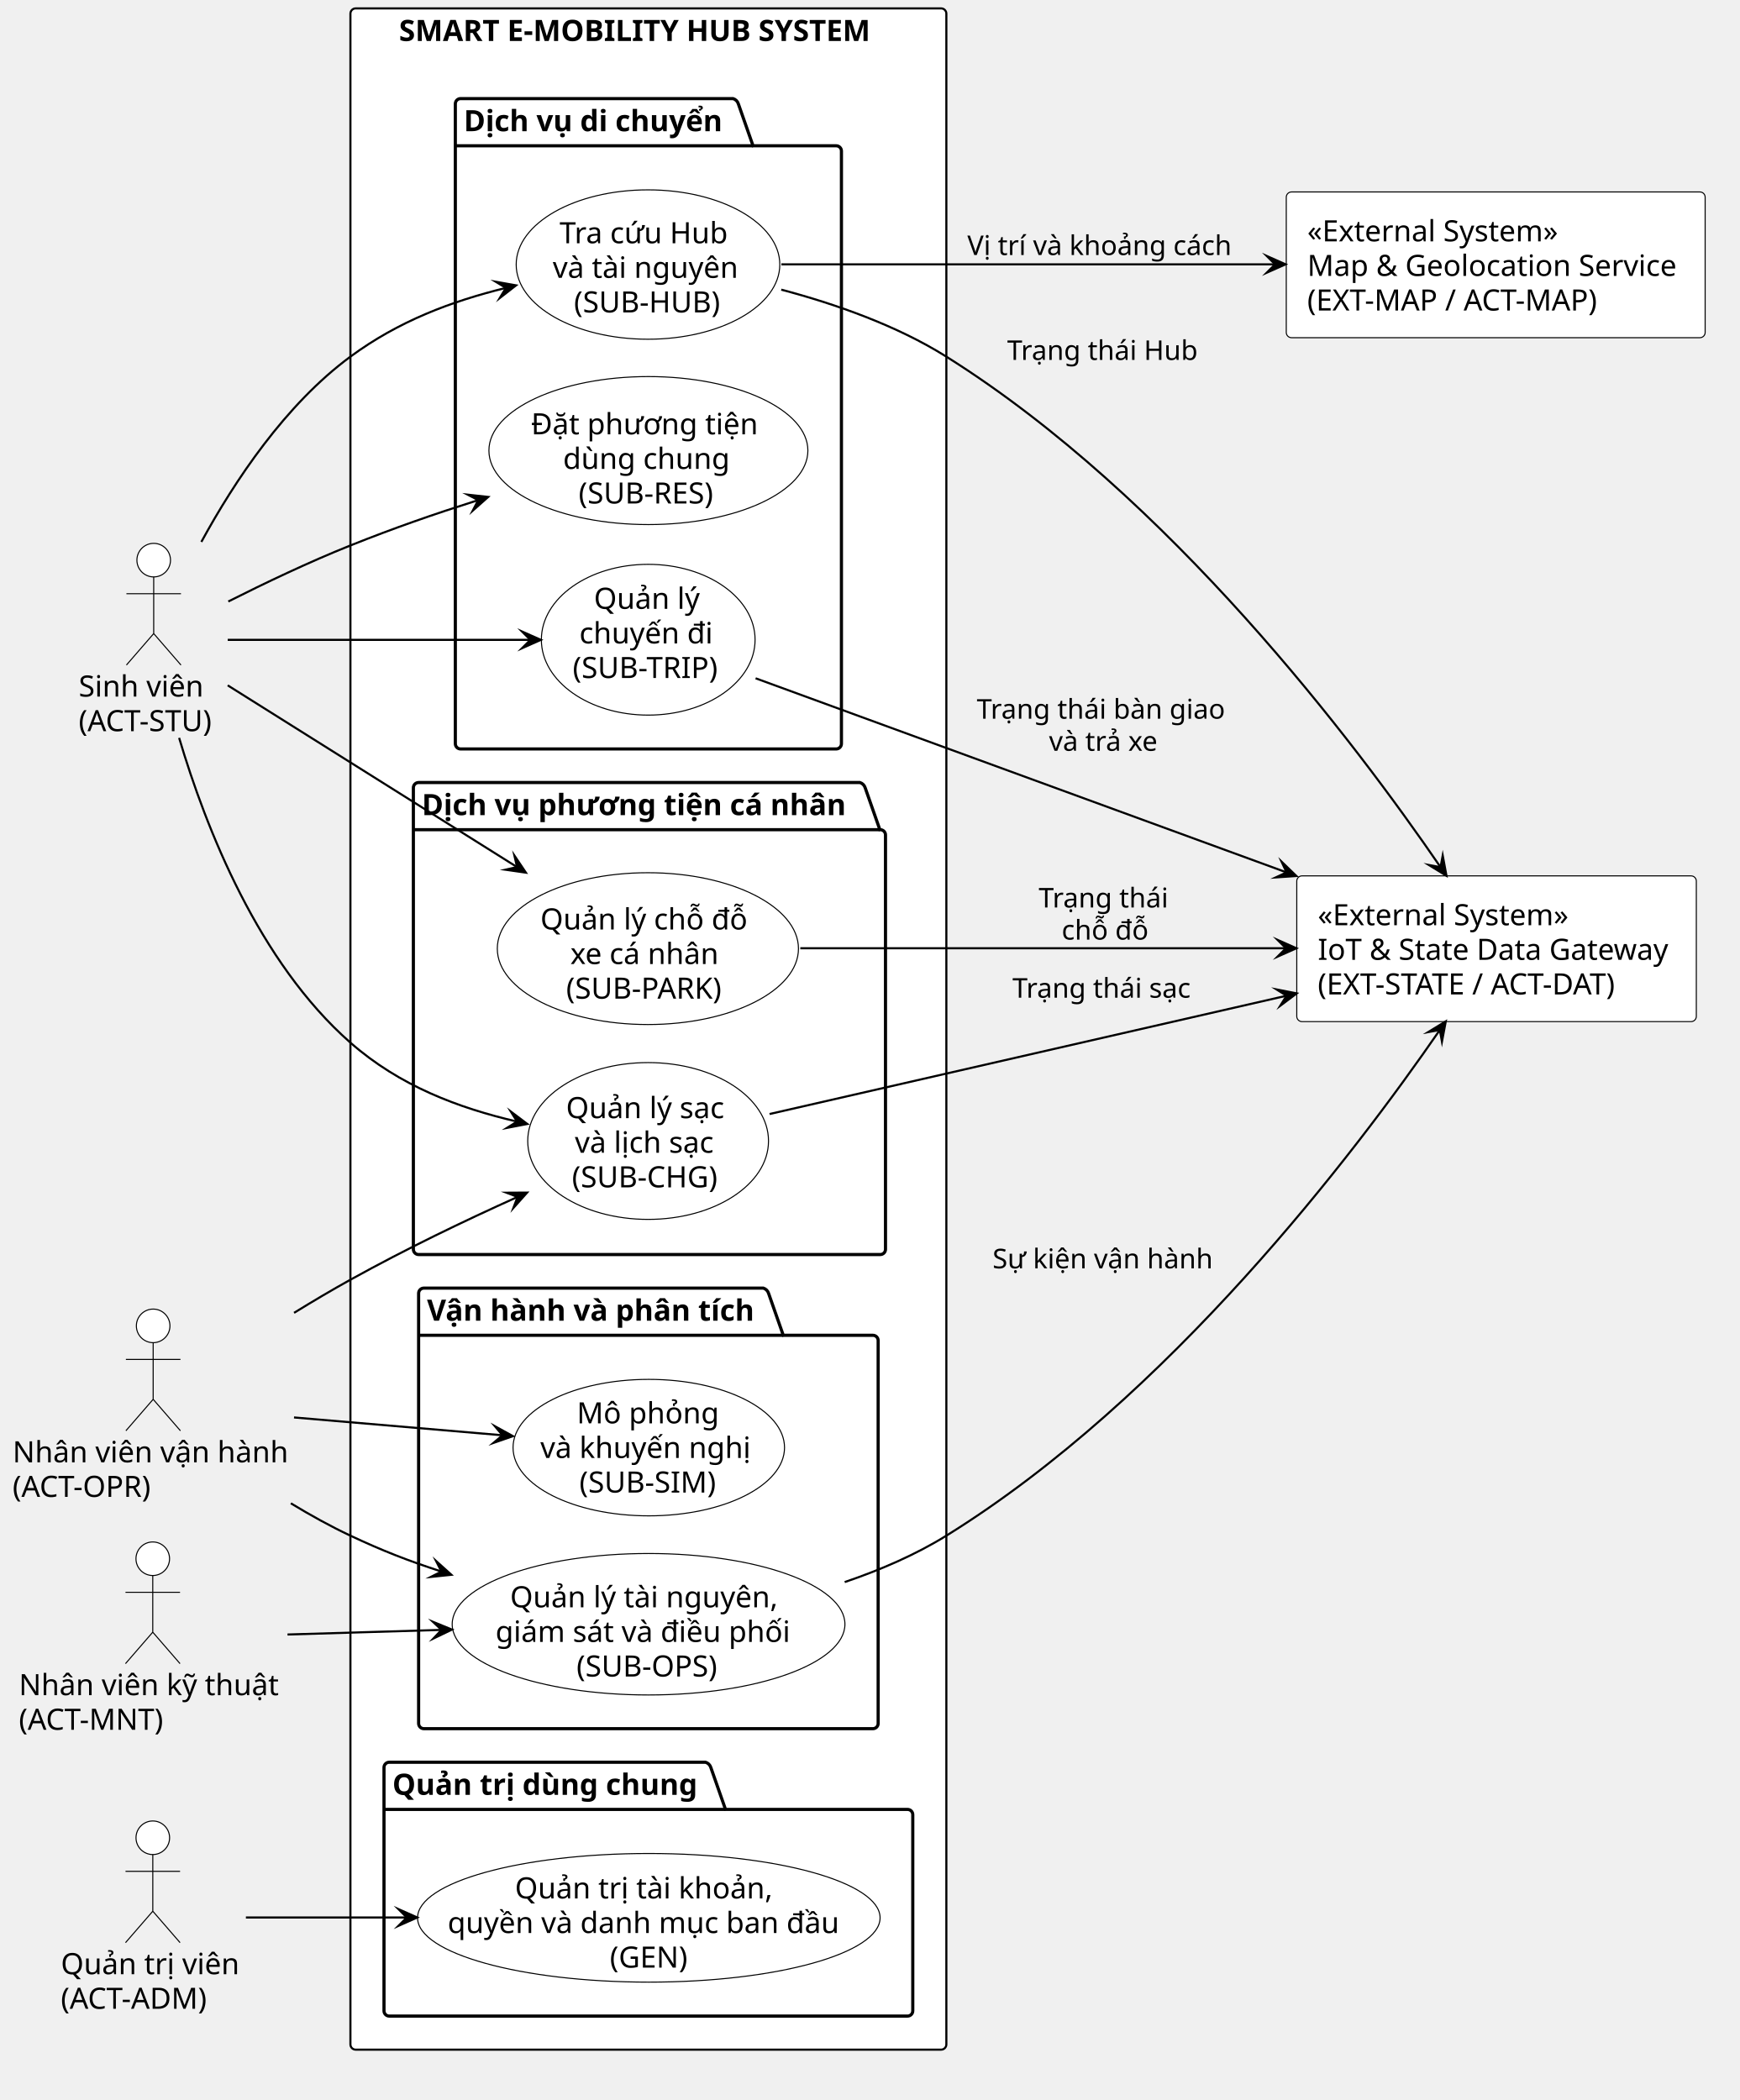
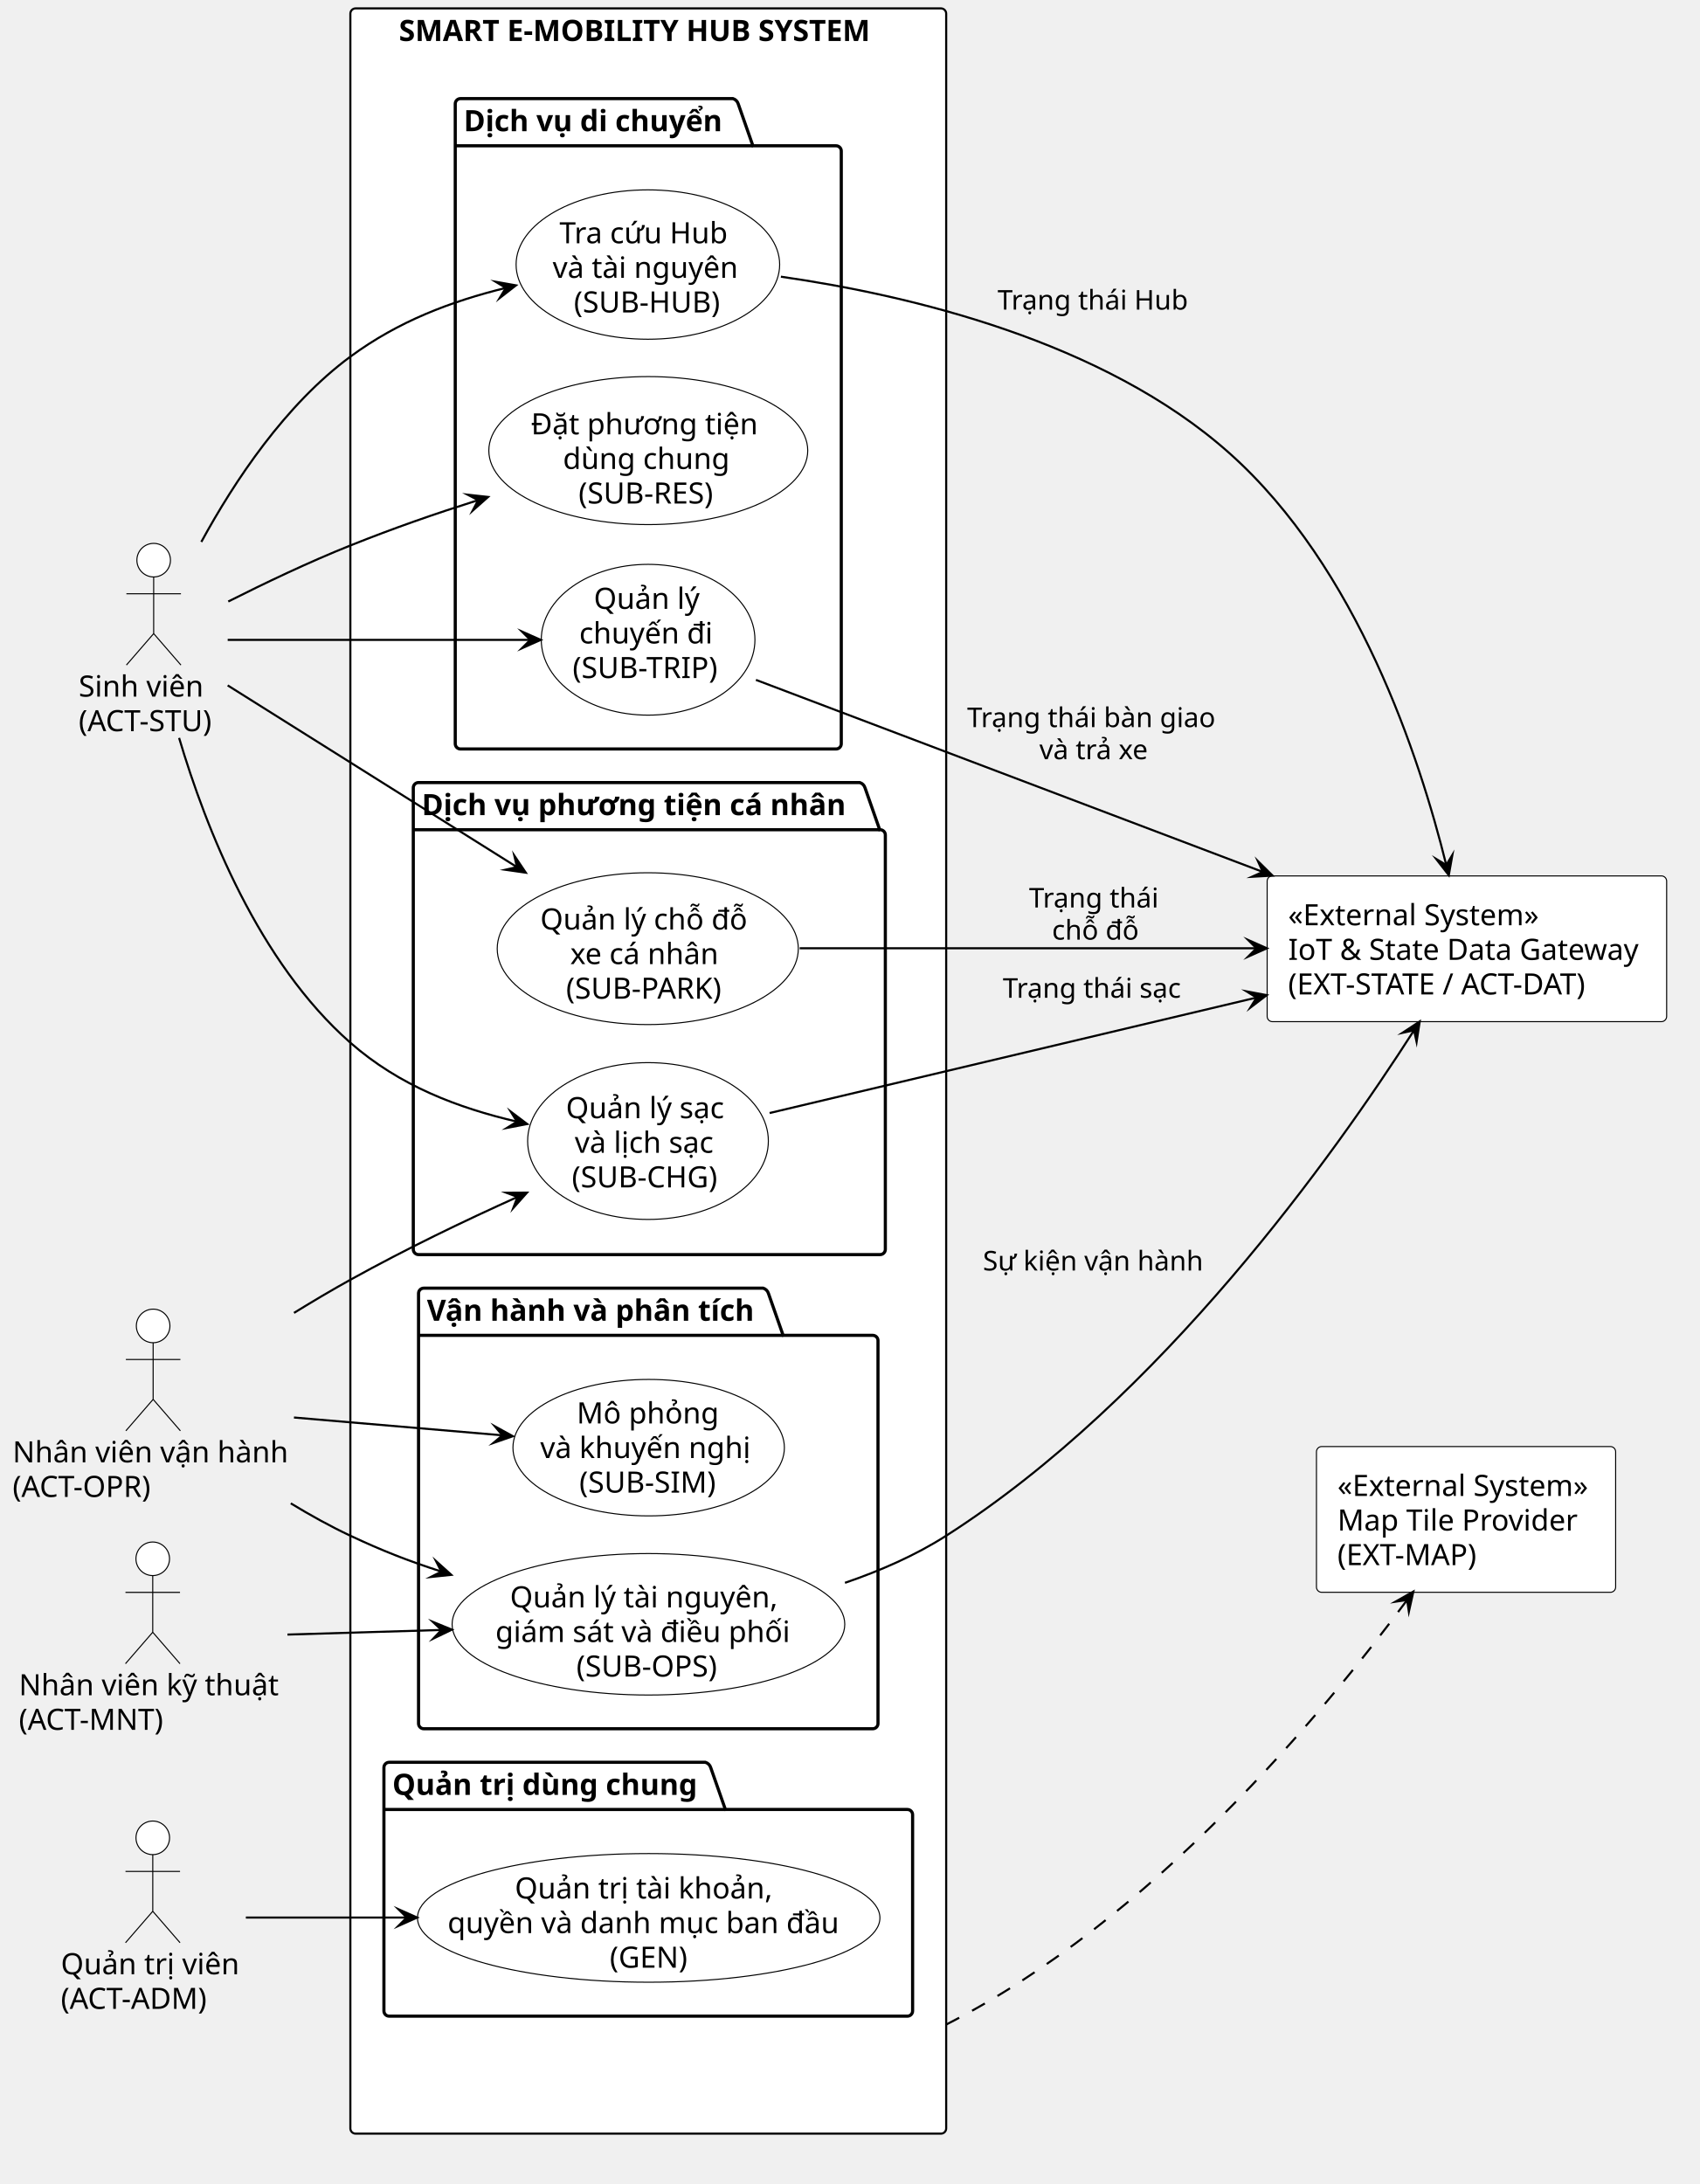
- <svg xmlns="http://www.w3.org/2000/svg" version="1.1" data-diagram-type="DESCRIPTION" style="width:829px;height:1001px;background:#FFFFFF;" width="829px" height="1001px" viewBox="0 0 829 1001" zoomAndPan="magnify" preserveAspectRatio="none" contentStyleType="text/css">
+ <svg xmlns="http://www.w3.org/2000/svg" version="1.1" data-diagram-type="DESCRIPTION" style="width:810px;height:1041px;background:#FFFFFF;" width="810px" height="1041px" viewBox="0 0 810 1041" zoomAndPan="magnify" preserveAspectRatio="none" contentStyleType="text/css">
  <defs />
  <g font-family="sans-serif" lengthAdjust="spacing">
-     <g class="cluster" data-qualified-name="SMART E-MOBILITY HUB SYSTEM" id="ent0007" data-source-line="48">
-       <rect x="167" y="4" width="284" height="973" fill="#FFF" style="stroke:#000;stroke-width:1;" rx="2.5" ry="2.5" />
+     <g class="cluster" data-qualified-name="SEMH" id="ent0007" data-source-line="48">
+       <rect x="167" y="4" width="284" height="1013" fill="#FFF" style="stroke:#000;stroke-width:1;" rx="2.5" ry="2.5" />
      <text x="190.147" y="19.535" fill="#000" font-size="14" textLength="237.706" font-weight="700">SMART E-MOBILITY HUB SYSTEM</text>
    </g>
-     <g class="cluster" data-qualified-name="SMART E-MOBILITY HUB SYSTEM.D.ch v. di chuy.n" id="ent0008" data-source-line="50">
+     <g class="cluster" data-qualified-name="SEMH.D.ch v. di chuy.n" id="ent0008" data-source-line="50">
      <path d="M219.5,47 L349.371,47 A3.75,3.75 0 0 1 351.871,49.5 L358.871,69.488 L398.5,69.488 A2.5,2.5 0 0 1 401,71.988 L401,354.5 A2.5,2.5 0 0 1 398.5,357 L219.5,357 A2.5,2.5 0 0 1 217,354.5 L217,49.5 A2.5,2.5 0 0 1 219.5,47" style="stroke:#000;stroke-width:1.5;" fill="#FFF" />
      <line x1="217" y1="69.488" x2="358.871" y2="69.488" style="stroke:#000;stroke-width:1.5;" />
      <text x="221" y="62.535" fill="#000" font-size="14" textLength="128.871" font-weight="700">Dịch vụ di chuyển</text>
    </g>
-     <g class="cluster" data-qualified-name="SMART E-MOBILITY HUB SYSTEM.D.ch v. ph..ng ti.n c. nh.n" id="ent0012" data-source-line="59">
+     <g class="cluster" data-qualified-name="SEMH.D.ch v. ph..ng ti.n c. nh.n" id="ent0012" data-source-line="59">
      <path d="M199.5,373 L409.81,373 A3.75,3.75 0 0 1 412.31,375.5 L419.31,395.488 L419.5,395.488 A2.5,2.5 0 0 1 422,397.988 L422,595.5 A2.5,2.5 0 0 1 419.5,598 L199.5,598 A2.5,2.5 0 0 1 197,595.5 L197,375.5 A2.5,2.5 0 0 1 199.5,373" style="stroke:#000;stroke-width:1.5;" fill="#FFF" />
      <line x1="197" y1="395.488" x2="419.31" y2="395.488" style="stroke:#000;stroke-width:1.5;" />
      <text x="201" y="388.535" fill="#000" font-size="14" textLength="209.31" font-weight="700">Dịch vụ phương tiện cá nhân</text>
    </g>
-     <g class="cluster" data-qualified-name="SMART E-MOBILITY HUB SYSTEM.V.n h.nh v. ph.n t.ch" id="ent0015" data-source-line="66">
+     <g class="cluster" data-qualified-name="SEMH.V.n h.nh v. ph.n t.ch" id="ent0015" data-source-line="66">
      <path d="M202,614 L363.781,614 A3.75,3.75 0 0 1 366.281,616.5 L373.281,636.488 L416,636.488 A2.5,2.5 0 0 1 418.5,638.988 L418.5,821.5 A2.5,2.5 0 0 1 416,824 L202,824 A2.5,2.5 0 0 1 199.5,821.5 L199.5,616.5 A2.5,2.5 0 0 1 202,614" style="stroke:#000;stroke-width:1.5;" fill="#FFF" />
      <line x1="199.5" y1="636.488" x2="373.281" y2="636.488" style="stroke:#000;stroke-width:1.5;" />
      <text x="203.5" y="629.535" fill="#000" font-size="14" textLength="160.781" font-weight="700">Vận hành và phân tích</text>
    </g>
-     <g class="cluster" data-qualified-name="SMART E-MOBILITY HUB SYSTEM.Qu.n tr. d.ng chung" id="ent0018" data-source-line="72">
+     <g class="cluster" data-qualified-name="SEMH.Qu.n tr. d.ng chung" id="ent0018" data-source-line="72">
      <path d="M185.5,840 L336.255,840 A3.75,3.75 0 0 1 338.755,842.5 L345.755,862.488 L432.5,862.488 A2.5,2.5 0 0 1 435,864.988 L435,958.5 A2.5,2.5 0 0 1 432.5,961 L185.5,961 A2.5,2.5 0 0 1 183,958.5 L183,842.5 A2.5,2.5 0 0 1 185.5,840" style="stroke:#000;stroke-width:1.5;" fill="#FFF" />
      <line x1="183" y1="862.488" x2="345.755" y2="862.488" style="stroke:#000;stroke-width:1.5;" />
      <text x="187" y="855.535" fill="#000" font-size="14" textLength="149.755" font-weight="700">Quản trị dùng chung</text>
    </g>
    <g class="entity" data-qualified-name="Student" id="ent0001" data-source-line="32">
      <ellipse cx="73.249" cy="267" rx="8" ry="8" fill="#FFF" style="stroke:#000;stroke-width:0.5;" />
      <path d="M73.249,275 L73.249,302 M60.249,283 L86.249,283 M73.249,302 L60.249,317 M73.249,302 L86.249,317" style="stroke:#000;stroke-width:0.5;" fill="none" />
      <text x="37.5" y="332.035" fill="#000" font-size="14" textLength="61.175">Sinh viên</text>
      <text x="37.5" y="348.523" fill="#000" font-size="14" textLength="71.497">(ACT-STU)</text>
    </g>
    <g class="entity" data-qualified-name="Operator" id="ent0002" data-source-line="33">
      <ellipse cx="72.992" cy="632" rx="8" ry="8" fill="#FFF" style="stroke:#000;stroke-width:0.5;" />
      <path d="M72.992,640 L72.992,667 M59.992,648 L85.992,648 M72.992,667 L59.992,682 M72.992,667 L85.992,682" style="stroke:#000;stroke-width:0.5;" fill="none" />
      <text x="6" y="697.035" fill="#000" font-size="14" textLength="133.984">Nhân viên vận hành</text>
      <text x="6" y="713.523" fill="#000" font-size="14" textLength="72.871">(ACT-OPR)</text>
    </g>
    <g class="entity" data-qualified-name="Technician" id="ent0003" data-source-line="34">
      <ellipse cx="72.8" cy="743" rx="8" ry="8" fill="#FFF" style="stroke:#000;stroke-width:0.5;" />
      <path d="M72.8,751 L72.8,778 M59.8,759 L85.8,759 M72.8,778 L59.8,793 M72.8,778 L85.8,793" style="stroke:#000;stroke-width:0.5;" fill="none" />
      <text x="9" y="808.035" fill="#000" font-size="14" textLength="127.6">Nhân viên kỹ thuật</text>
      <text x="9" y="824.523" fill="#000" font-size="14" textLength="76.658">(ACT-MNT)</text>
    </g>
    <g class="entity" data-qualified-name="Administrator" id="ent0004" data-source-line="35">
      <ellipse cx="72.818" cy="876" rx="8" ry="8" fill="#FFF" style="stroke:#000;stroke-width:0.5;" />
      <path d="M72.818,884 L72.818,911 M59.818,892 L85.818,892 M72.818,911 L59.818,926 M72.818,911 L85.818,926" style="stroke:#000;stroke-width:0.5;" fill="none" />
      <text x="29" y="941.035" fill="#000" font-size="14" textLength="87.637">Quản trị viên</text>
      <text x="29" y="957.523" fill="#000" font-size="14" textLength="77.608">(ACT-ADM)</text>
    </g>
    <g class="entity" data-qualified-name="StateSource" id="ent0005" data-source-line="41">
-       <rect x="618" y="417.5" width="190.413" height="69.465" fill="#FFF" style="stroke:#000;stroke-width:0.5;" rx="2.5" ry="2.5" />
-       <text x="628" y="441.035" fill="#000" font-size="14" textLength="122.603">«External System»</text>
-       <text x="628" y="457.523" fill="#000" font-size="14" textLength="170.413">IoT &amp; State Data Gateway</text>
-       <text x="628" y="474.012" fill="#000" font-size="14" textLength="166.4">(EXT-STATE / ACT-DAT)</text>
+       <rect x="604" y="417.5" width="190.413" height="69.465" fill="#FFF" style="stroke:#000;stroke-width:0.5;" rx="2.5" ry="2.5" />
+       <text x="614" y="441.035" fill="#000" font-size="14" textLength="122.603">«External System»</text>
+       <text x="614" y="457.523" fill="#000" font-size="14" textLength="170.413">IoT &amp; State Data Gateway</text>
+       <text x="614" y="474.012" fill="#000" font-size="14" textLength="166.4">(EXT-STATE / ACT-DAT)</text>
    </g>
    <g class="entity" data-qualified-name="MapSource" id="ent0006" data-source-line="42">
-       <rect x="613" y="91.5" width="199.621" height="69.465" fill="#FFF" style="stroke:#000;stroke-width:0.5;" rx="2.5" ry="2.5" />
-       <text x="623" y="115.035" fill="#000" font-size="14" textLength="122.603">«External System»</text>
-       <text x="623" y="131.523" fill="#000" font-size="14" textLength="179.621">Map &amp; Geolocation Service</text>
-       <text x="623" y="148.012" fill="#000" font-size="14" textLength="153.822">(EXT-MAP / ACT-MAP)</text>
+       <rect x="627.5" y="689.5" width="142.603" height="69.465" fill="#FFF" style="stroke:#000;stroke-width:0.5;" rx="2.5" ry="2.5" />
+       <text x="637.5" y="713.035" fill="#000" font-size="14" textLength="122.603">«External System»</text>
+       <text x="637.5" y="729.523" fill="#000" font-size="14" textLength="117.906">Map Tile Provider</text>
+       <text x="637.5" y="746.012" fill="#000" font-size="14" textLength="71.866">(EXT-MAP)</text>
    </g>
-     <g class="entity" data-qualified-name="SMART E-MOBILITY HUB SYSTEM.D.ch v. di chuy.n.UC_Hub" id="ent0009" data-source-line="52">
+     <g class="entity" data-qualified-name="SEMH.D.ch v. di chuy.n.UC_Hub" id="ent0009" data-source-line="52">
      <ellipse cx="308.813" cy="126.098" rx="62.813" ry="35.598" fill="#FFF" style="stroke:#000;stroke-width:0.5;" />
      <text x="266.679" y="115.949" fill="#000" font-size="14" textLength="84.267">Tra cứu Hub</text>
      <text x="263.432" y="132.437" fill="#000" font-size="14" textLength="90.761">và tài nguyên</text>
      <text x="273.543" y="148.925" fill="#000" font-size="14" textLength="70.54">(SUB-HUB)</text>
    </g>
-     <g class="entity" data-qualified-name="SMART E-MOBILITY HUB SYSTEM.D.ch v. di chuy.n.UC_Reservation" id="ent0010" data-source-line="54">
+     <g class="entity" data-qualified-name="SEMH.D.ch v. di chuy.n.UC_Reservation" id="ent0010" data-source-line="54">
      <ellipse cx="309.005" cy="214.772" rx="76.005" ry="35.272" fill="#FFF" style="stroke:#000;stroke-width:0.5;" />
      <text x="253.056" y="207.029" fill="#000" font-size="14" textLength="111.897">Đặt phương tiện</text>
      <text x="268.348" y="223.517" fill="#000" font-size="14" textLength="81.313">dùng chung</text>
      <text x="275.765" y="240.005" fill="#000" font-size="14" textLength="66.479">(SUB-RES)</text>
    </g>
-     <g class="entity" data-qualified-name="SMART E-MOBILITY HUB SYSTEM.D.ch v. di chuy.n.UC_Trip" id="ent0011" data-source-line="56">
+     <g class="entity" data-qualified-name="SEMH.D.ch v. di chuy.n.UC_Trip" id="ent0011" data-source-line="56">
      <ellipse cx="308.923" cy="304.935" rx="50.923" ry="35.935" fill="#FFF" style="stroke:#000;stroke-width:0.5;" />
      <text x="283.035" y="290.207" fill="#000" font-size="14" textLength="51.775">Quản lý</text>
      <text x="276.104" y="306.695" fill="#000" font-size="14" textLength="65.639">chuyến đi</text>
      <text x="272.935" y="323.184" fill="#000" font-size="14" textLength="71.976">(SUB-TRIP)</text>
    </g>
-     <g class="entity" data-qualified-name="SMART E-MOBILITY HUB SYSTEM.D.ch v. ph..ng ti.n c. nh.n.UC_Parking" id="ent0013" data-source-line="61">
+     <g class="entity" data-qualified-name="SEMH.D.ch v. ph..ng ti.n c. nh.n.UC_Parking" id="ent0013" data-source-line="61">
      <ellipse cx="308.76" cy="452.181" rx="71.76" ry="36.181" fill="#FFF" style="stroke:#000;stroke-width:0.5;" />
      <text x="257.507" y="443.05" fill="#000" font-size="14" textLength="102.505">Quản lý chỗ đỗ</text>
      <text x="271.787" y="459.538" fill="#000" font-size="14" textLength="73.944">xe cá nhân</text>
      <text x="269.815" y="476.026" fill="#000" font-size="14" textLength="77.889">(SUB-PARK)</text>
    </g>
-     <g class="entity" data-qualified-name="SMART E-MOBILITY HUB SYSTEM.D.ch v. ph..ng ti.n c. nh.n.UC_Charging" id="ent0014" data-source-line="63">
+     <g class="entity" data-qualified-name="SEMH.D.ch v. ph..ng ti.n c. nh.n.UC_Charging" id="ent0014" data-source-line="63">
      <ellipse cx="308.872" cy="543.873" rx="57.372" ry="37.373" fill="#FFF" style="stroke:#000;stroke-width:0.5;" />
      <text x="269.75" y="532.99" fill="#000" font-size="14" textLength="78.244">Quản lý sạc</text>
      <text x="273.958" y="549.479" fill="#000" font-size="14" textLength="69.829">và lịch sạc</text>
      <text x="272.577" y="565.967" fill="#000" font-size="14" textLength="72.591">(SUB-CHG)</text>
    </g>
-     <g class="entity" data-qualified-name="SMART E-MOBILITY HUB SYSTEM.V.n h.nh v. ph.n t.ch.UC_Operation" id="ent0016" data-source-line="68">
+     <g class="entity" data-qualified-name="SEMH.V.n h.nh v. ph.n t.ch.UC_Operation" id="ent0016" data-source-line="68">
      <ellipse cx="309.082" cy="774.216" rx="93.582" ry="33.716" fill="#FFF" style="stroke:#000;stroke-width:0.5;" />
      <text x="243.087" y="766.164" fill="#000" font-size="14" textLength="131.988">Quản lý tài nguyên,</text>
      <text x="236.146" y="782.653" fill="#000" font-size="14" textLength="145.872">giám sát và điều phối</text>
      <text x="274.755" y="799.141" fill="#000" font-size="14" textLength="68.653">(SUB-OPS)</text>
    </g>
-     <g class="entity" data-qualified-name="SMART E-MOBILITY HUB SYSTEM.V.n h.nh v. ph.n t.ch.UC_Simulation" id="ent0017" data-source-line="70">
+     <g class="entity" data-qualified-name="SEMH.V.n h.nh v. ph.n t.ch.UC_Simulation" id="ent0017" data-source-line="70">
      <ellipse cx="309.19" cy="690.025" rx="64.69" ry="32.525" fill="#FFF" style="stroke:#000;stroke-width:0.5;" />
      <text x="274.887" y="678.474" fill="#000" font-size="14" textLength="68.605">Mô phỏng</text>
      <text x="257.513" y="694.962" fill="#000" font-size="14" textLength="103.353">và khuyến nghị</text>
      <text x="276.124" y="711.45" fill="#000" font-size="14" textLength="66.131">(SUB-SIM)</text>
    </g>
-     <g class="entity" data-qualified-name="SMART E-MOBILITY HUB SYSTEM.Qu.n tr. d.ng chung.UC_Administration" id="ent0019" data-source-line="73">
+     <g class="entity" data-qualified-name="SEMH.Qu.n tr. d.ng chung.UC_Administration" id="ent0019" data-source-line="73">
      <ellipse cx="309.21" cy="914.158" rx="110.21" ry="30.658" fill="#FFF" style="stroke:#000;stroke-width:0.5;" />
      <text x="245.4" y="904.921" fill="#000" font-size="14" textLength="127.62">Quản trị tài khoản,</text>
      <text x="213.34" y="921.409" fill="#000" font-size="14" textLength="191.741">quyền và danh mục ban đầu</text>
      <text x="290.633" y="937.897" fill="#000" font-size="14" textLength="37.153">(GEN)</text>
    </g>
    <g class="link" data-entity-1="ent0001" data-entity-2="ent0009" id="lnk20" data-link-type="dependency">
      <polygon points="245.945,136.019,236.248,134.298,241.092,137.22,238.17,142.064,245.945,136.019" fill="#000" style="stroke:#000;stroke-width:1;stroke-linejoin:miter;stroke-miterlimit:10;" />
      <path d="M95.959,258.307 C111.897,229.088 136.068,192.792 167,170 C190.018,153.039 214.88,143.707 241.092,137.22" style="stroke:#000;stroke-width:1;" fill="none" />
    </g>
    <g class="link" data-entity-1="ent0001" data-entity-2="ent0010" id="lnk21" data-link-type="dependency">
      <polygon points="232.662,236.873,222.873,235.784,227.896,238.386,225.294,243.409,232.662,236.873" fill="#000" style="stroke:#000;stroke-width:1;stroke-linejoin:miter;stroke-miterlimit:10;" />
      <path d="M108.802,286.709 C126.048,278.02 147.343,267.847 167,260 C188.001,251.617 206.459,245.193 227.896,238.386" style="stroke:#000;stroke-width:1;" fill="none" />
    </g>
    <g class="link" data-entity-1="ent0001" data-entity-2="ent0011" id="lnk22" data-link-type="dependency">
      <polygon points="257.756,305,248.756,301,252.756,305,248.756,309,257.756,305" fill="#000" style="stroke:#000;stroke-width:1;stroke-linejoin:miter;stroke-miterlimit:10;" />
      <path d="M108.528,305 C147.938,305 207.75,305 252.756,305" style="stroke:#000;stroke-width:1;" fill="none" />
    </g>
    <g class="link" data-entity-1="ent0001" data-entity-2="ent0013" id="lnk23" data-link-type="dependency">
      <polygon points="250.635,415.963,245.142,407.789,246.402,413.304,240.887,414.563,250.635,415.963" fill="#000" style="stroke:#000;stroke-width:1;stroke-linejoin:miter;stroke-miterlimit:10;" />
      <path d="M108.528,326.69 C145.904,350.17 201.894,385.343 246.402,413.304" style="stroke:#000;stroke-width:1;" fill="none" />
    </g>
    <g class="link" data-entity-1="ent0001" data-entity-2="ent0014" id="lnk24" data-link-type="dependency">
      <polygon points="251.293,535.764,243.434,529.827,246.423,534.63,241.62,537.619,251.293,535.764" fill="#000" style="stroke:#000;stroke-width:1;stroke-linejoin:miter;stroke-miterlimit:10;" />
      <path d="M85.367,351.716 C98.231,395.105 123.311,458.625 167,497 C190.458,517.605 218.371,528.097 246.423,534.63" style="stroke:#000;stroke-width:1;" fill="none" />
    </g>
    <g class="link" data-entity-1="ent0002" data-entity-2="ent0014" id="lnk25" data-link-type="dependency">
      <polygon points="251.207,568.469,241.358,568.526,246.65,570.526,244.649,575.817,251.207,568.469" fill="#000" style="stroke:#000;stroke-width:1;stroke-linejoin:miter;stroke-miterlimit:10;" />
      <path d="M140.138,625.793 C149.056,620.288 158.173,614.884 167,610 C194.079,595.017 220.584,582.291 246.65,570.526" style="stroke:#000;stroke-width:1;" fill="none" />
    </g>
    <g class="link" data-entity-1="ent0002" data-entity-2="ent0016" id="lnk26" data-link-type="dependency">
      <polygon points="215.128,750.648,207.807,744.06,210.373,749.101,205.332,751.668,215.128,750.648" fill="#000" style="stroke:#000;stroke-width:1;stroke-linejoin:miter;stroke-miterlimit:10;" />
      <path d="M138.613,716.573 C147.892,722.216 157.514,727.549 167,732 C182.145,739.107 194.016,743.78 210.373,749.101" style="stroke:#000;stroke-width:1;" fill="none" />
    </g>
    <g class="link" data-entity-1="ent0002" data-entity-2="ent0017" id="lnk27" data-link-type="dependency">
      <polygon points="244.465,684.57,235.839,679.818,239.483,684.144,235.157,687.789,244.465,684.57" fill="#000" style="stroke:#000;stroke-width:1;stroke-linejoin:miter;stroke-miterlimit:10;" />
      <path d="M140.117,675.651 C172.823,678.446 207.135,681.379 239.483,684.144" style="stroke:#000;stroke-width:1;" fill="none" />
    </g>
    <g class="link" data-entity-1="ent0003" data-entity-2="ent0016" id="lnk28" data-link-type="dependency">
      <polygon points="215.405,776.77,206.29,773.041,210.408,776.919,206.529,781.037,215.405,776.77" fill="#000" style="stroke:#000;stroke-width:1;stroke-linejoin:miter;stroke-miterlimit:10;" />
      <path d="M137.016,779.115 C161.111,778.394 184.12,777.706 210.408,776.919" style="stroke:#000;stroke-width:1;" fill="none" />
    </g>
    <g class="link" data-entity-1="ent0004" data-entity-2="ent0019" id="lnk29" data-link-type="dependency">
      <polygon points="198.863,914,189.863,910,193.863,914,189.863,918,198.863,914" fill="#000" style="stroke:#000;stroke-width:1;stroke-linejoin:miter;stroke-miterlimit:10;" />
      <path d="M117.192,914 C140.302,914 164.905,914 193.863,914" style="stroke:#000;stroke-width:1;" fill="none" />
    </g>
    <g class="link" data-entity-1="ent0009" data-entity-2="ent0005" id="lnk30" data-link-type="dependency">
-       <polygon points="689.343,417.47,687.552,407.785,686.516,413.346,680.954,412.31,689.343,417.47" fill="#000" style="stroke:#000;stroke-width:1;stroke-linejoin:miter;stroke-miterlimit:10;" />
-       <path d="M372.315,138.066 C397.986,144.859 427.22,155.068 451,170 C557.492,236.871 645.839,354.035 686.516,413.346" style="stroke:#000;stroke-width:1;" fill="none" />
-       <text x="480" y="171.568" fill="#000" font-size="13" textLength="94.79">Trạng thái Hub</text>
+       <polygon points="690.572,417.165,692.29,407.468,689.369,412.312,684.525,409.391,690.572,417.165" fill="#000" style="stroke:#000;stroke-width:1;stroke-linejoin:miter;stroke-miterlimit:10;" />
+       <path d="M372.22,131.88 C433.331,140.668 525.898,162.425 586,216 C647.276,270.622 676.69,361.127 689.369,412.312" style="stroke:#000;stroke-width:1;" fill="none" />
+       <text x="475.5" y="147.568" fill="#000" font-size="13" textLength="94.79">Trạng thái Hub</text>
    </g>
-     <g class="link" data-entity-1="ent0009" data-entity-2="ent0006" id="lnk31" data-link-type="dependency">
-       <polygon points="612.664,126,603.664,122,607.664,126,603.664,130,612.664,126" fill="#000" style="stroke:#000;stroke-width:1;stroke-linejoin:miter;stroke-miterlimit:10;" />
-       <path d="M372.371,126 C436.547,126 532.484,126 607.664,126" style="stroke:#000;stroke-width:1;" fill="none" />
-       <text x="461" y="121.568" fill="#000" font-size="13" textLength="132.126">Vị trí và khoảng cách</text>
+     <g class="link" data-entity-1="ent0007" data-entity-2="ent0006" id="lnk32" data-link-type="dependency">
+       <polygon points="673.689,758.6,665.118,763.451,670.713,762.618,671.547,768.213,673.689,758.6" fill="#000" style="stroke:#000;stroke-width:1;stroke-linejoin:miter;stroke-miterlimit:10;" />
+       <path d="M451,965 C549.243,914.991 630.886,816.387 670.713,762.618" style="stroke:#000;stroke-width:1;stroke-dasharray:7,7;" fill="none" />
    </g>
-     <g class="link" data-entity-1="ent0011" data-entity-2="ent0005" id="lnk32" data-link-type="dependency">
-       <polygon points="617.825,417.563,610.746,410.715,613.129,415.846,607.999,418.229,617.825,417.563" fill="#000" style="stroke:#000;stroke-width:1;stroke-linejoin:miter;stroke-miterlimit:10;" />
-       <path d="M360.101,323.32 C424.401,346.833 532.557,386.383 613.129,415.846" style="stroke:#000;stroke-width:1;" fill="none" />
-       <text x="465.5" y="342.568" fill="#000" font-size="13" textLength="123.557">Trạng thái bàn giao</text>
-       <text x="499.923" y="357.879" fill="#000" font-size="13" textLength="54.71">và trả xe</text>
+     <g class="link" data-entity-1="ent0011" data-entity-2="ent0005" id="lnk33" data-link-type="dependency">
+       <polygon points="606.575,417.362,599.576,410.433,601.899,415.591,596.741,417.914,606.575,417.362" fill="#000" style="stroke:#000;stroke-width:1;stroke-linejoin:miter;stroke-miterlimit:10;" />
+       <path d="M360.326,324.067 C422.558,347.644 524.987,386.451 601.899,415.591" style="stroke:#000;stroke-width:1;" fill="none" />
+       <text x="461" y="346.568" fill="#000" font-size="13" textLength="123.557">Trạng thái bàn giao</text>
+       <text x="495.423" y="361.879" fill="#000" font-size="13" textLength="54.71">và trả xe</text>
    </g>
-     <g class="link" data-entity-1="ent0013" data-entity-2="ent0005" id="lnk33" data-link-type="dependency">
-       <polygon points="617.832,452,608.832,448,612.832,452,608.832,456,617.832,452" fill="#000" style="stroke:#000;stroke-width:1;stroke-linejoin:miter;stroke-miterlimit:10;" />
-       <path d="M381.406,452 C447.288,452 540.551,452 612.832,452" style="stroke:#000;stroke-width:1;" fill="none" />
-       <text x="495" y="432.568" fill="#000" font-size="13" textLength="64.873">Trạng thái</text>
-       <text x="505.94" y="447.879" fill="#000" font-size="13" textLength="42.993">chỗ đỗ</text>
+     <g class="link" data-entity-1="ent0013" data-entity-2="ent0005" id="lnk34" data-link-type="dependency">
+       <polygon points="603.875,452,594.875,448,598.875,452,594.875,456,603.875,452" fill="#000" style="stroke:#000;stroke-width:1;stroke-linejoin:miter;stroke-miterlimit:10;" />
+       <path d="M381.165,452 C443.735,452 530.263,452 598.875,452" style="stroke:#000;stroke-width:1;" fill="none" />
+       <text x="490.5" y="432.568" fill="#000" font-size="13" textLength="64.873">Trạng thái</text>
+       <text x="501.44" y="447.879" fill="#000" font-size="13" textLength="42.993">chỗ đỗ</text>
    </g>
-     <g class="link" data-entity-1="ent0014" data-entity-2="ent0005" id="lnk34" data-link-type="dependency">
-       <polygon points="618,473.513,608.334,471.621,613.126,474.628,610.119,479.42,618,473.513" fill="#000" style="stroke:#000;stroke-width:1;stroke-linejoin:miter;stroke-miterlimit:10;" />
-       <path d="M366.744,531.014 C431.997,516.08 535.248,492.451 613.126,474.628" style="stroke:#000;stroke-width:1;" fill="none" />
-       <text x="482.5" y="475.568" fill="#000" font-size="13" textLength="89.451">Trạng thái sạc</text>
+     <g class="link" data-entity-1="ent0014" data-entity-2="ent0005" id="lnk35" data-link-type="dependency">
+       <polygon points="603.801,474.336,594.121,472.52,598.936,475.489,595.967,480.304,603.801,474.336" fill="#000" style="stroke:#000;stroke-width:1;stroke-linejoin:miter;stroke-miterlimit:10;" />
+       <path d="M366.834,530.524 C429.034,515.775 524.883,493.048 598.936,475.489" style="stroke:#000;stroke-width:1;" fill="none" />
+       <text x="478" y="475.568" fill="#000" font-size="13" textLength="89.451">Trạng thái sạc</text>
    </g>
-     <g class="link" data-entity-1="ent0016" data-entity-2="ent0005" id="lnk35" data-link-type="dependency">
-       <polygon points="689.013,486.837,680.609,491.972,686.173,490.952,687.193,496.516,689.013,486.837" fill="#000" style="stroke:#000;stroke-width:1;stroke-linejoin:miter;stroke-miterlimit:10;" />
-       <path d="M402.557,754.124 C419.37,748.406 436.238,741.152 451,732 C557.182,666.166 645.328,550.135 686.173,490.952" style="stroke:#000;stroke-width:1;" fill="none" />
-       <text x="473" y="604.568" fill="#000" font-size="13" textLength="108.139">Sự kiện vận hành</text>
+     <g class="link" data-entity-1="ent0016" data-entity-2="ent0005" id="lnk36" data-link-type="dependency">
+       <polygon points="676.711,486.88,668.488,492.301,674.014,491.09,675.224,496.616,676.711,486.88" fill="#000" style="stroke:#000;stroke-width:1;stroke-linejoin:miter;stroke-miterlimit:10;" />
+       <path d="M402.762,754.45 C419.557,748.702 436.365,741.354 451,732 C553.683,666.369 636.062,550.338 674.014,491.09" style="stroke:#000;stroke-width:1;" fill="none" />
+       <text x="468.5" y="605.568" fill="#000" font-size="13" textLength="108.139">Sự kiện vận hành</text>
    </g>
  </g>
</svg>
